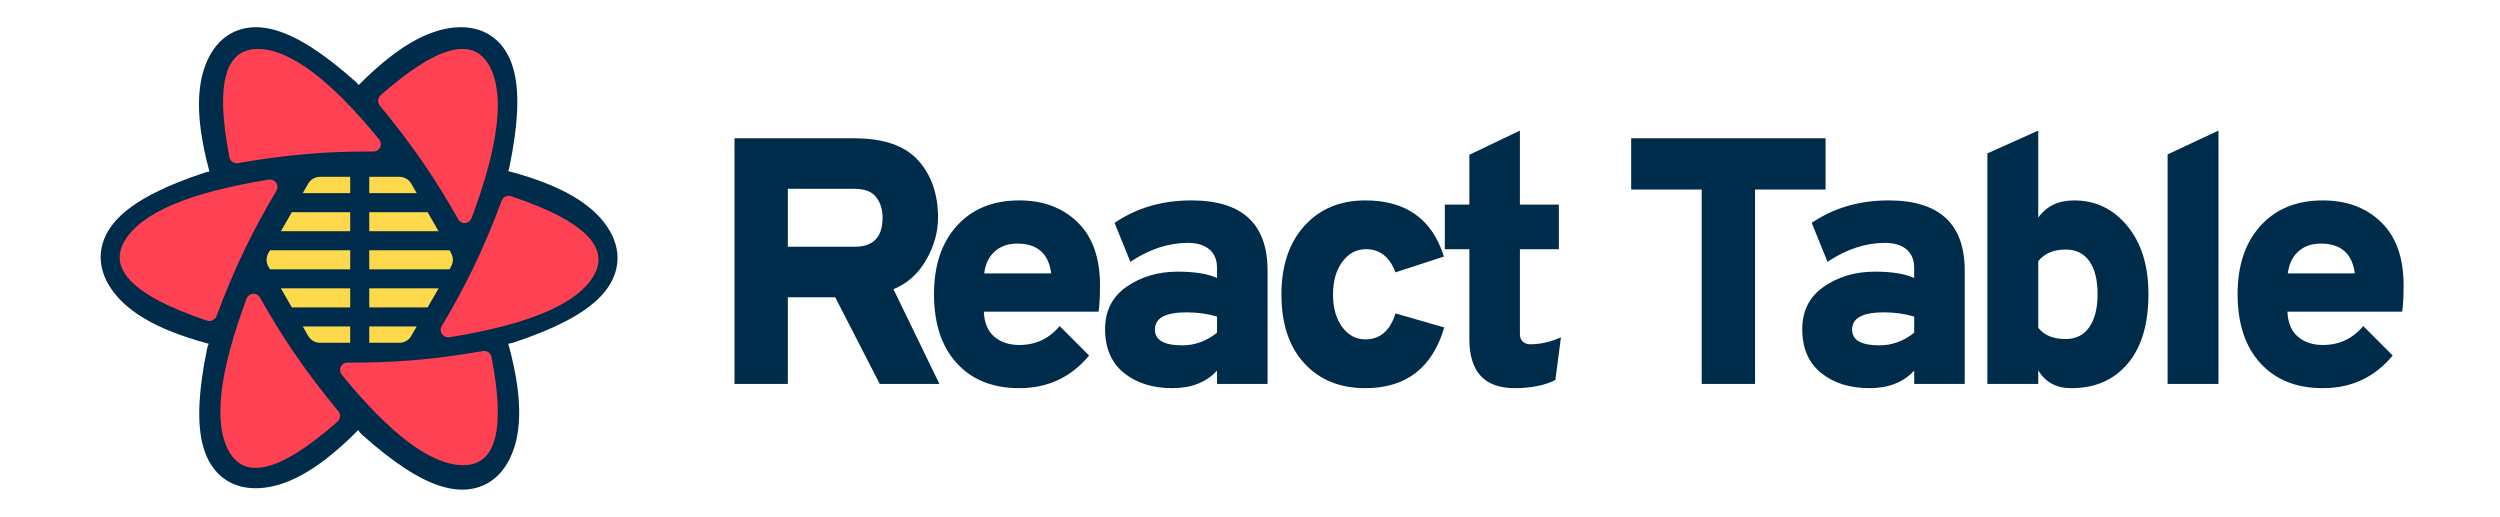
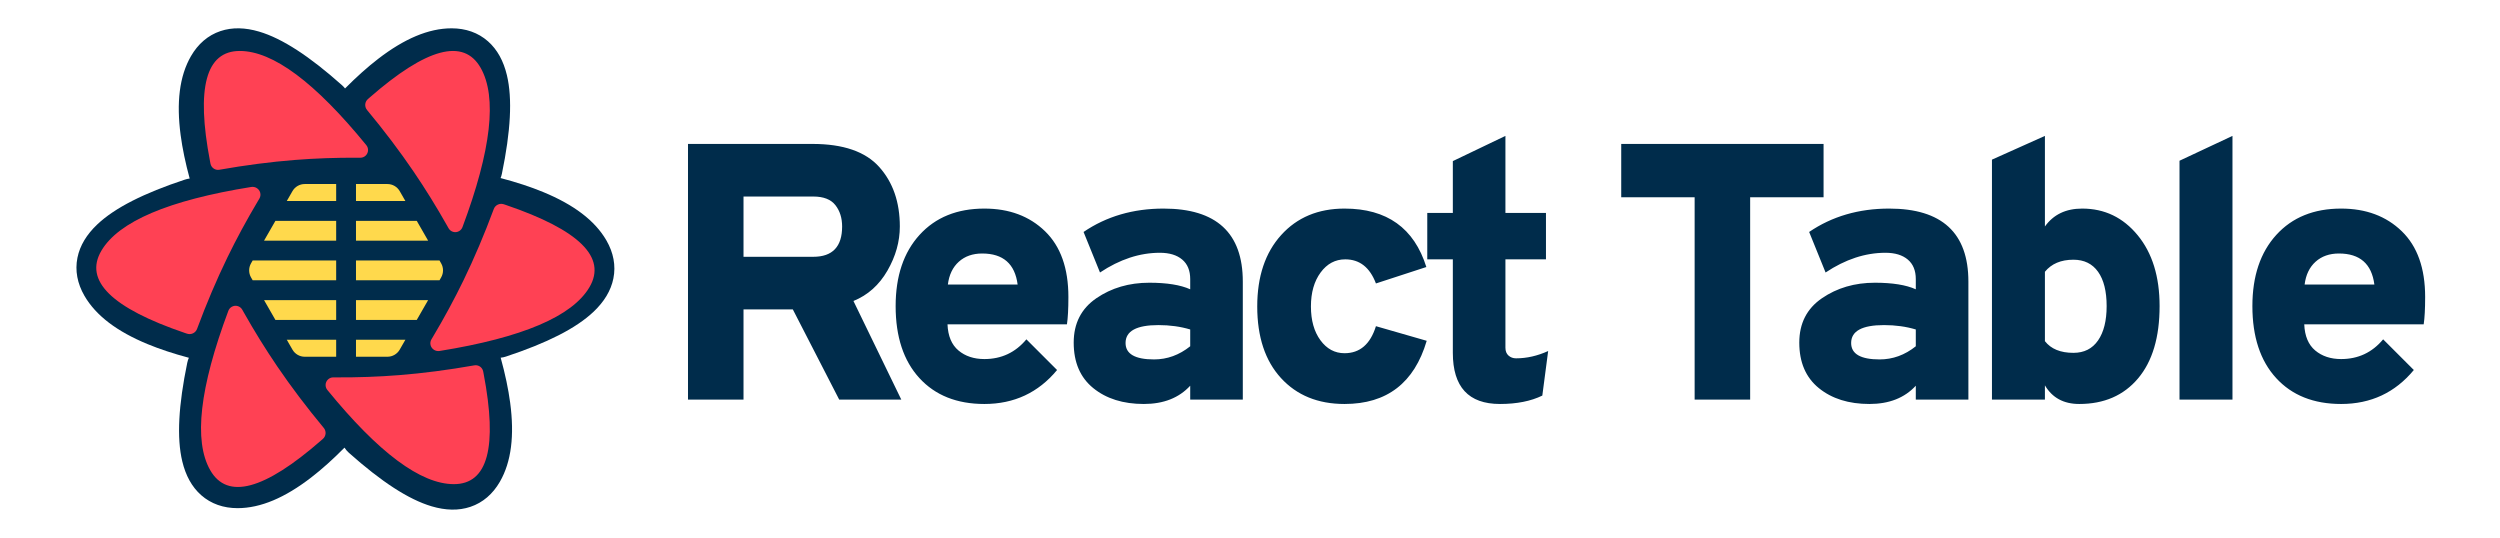
- <svg xmlns="http://www.w3.org/2000/svg" width="919px" height="190px" viewBox="0 0 919 190" version="1.1">
+ <svg xmlns="http://www.w3.org/2000/svg" width="883px" height="190px" viewBox="0 0 883 190" version="1.1">
  <g id="Page-1" stroke="none" stroke-width="1" fill="none" fill-rule="evenodd">
    <g id="og-light">
-       <path d="M289.608,141.138 L289.608,109.275 L307.023,109.275 L323.406,141.138 L345.336,141.138 L328.437,106.308 C333.511,104.244 337.51,100.675 340.434,95.601 C343.358,90.527 344.82,85.324 344.82,79.992 C344.82,71.392 342.39,64.383 337.531,58.965 C332.673,53.547 324.825,50.838 313.989,50.838 L313.989,50.838 L270,50.838 L270,141.138 L289.608,141.138 Z M314.247,90.699 L289.608,90.699 L289.608,69.414 L314.247,69.414 C317.859,69.414 320.461,70.424 322.051,72.445 C323.642,74.466 324.438,76.982 324.438,79.992 C324.438,87.13 321.041,90.699 314.247,90.699 L314.247,90.699 Z M374.687,142.686 C385.179,142.686 393.736,138.687 400.358,130.689 L400.358,130.689 L389.522,119.853 C385.652,124.497 380.707,126.819 374.687,126.819 C370.989,126.819 367.936,125.808 365.528,123.787 C363.12,121.766 361.83,118.692 361.658,114.564 L361.658,114.564 L403.841,114.564 C404.185,112.328 404.357,109.103 404.357,104.889 C404.357,94.741 401.605,87.001 396.101,81.669 C390.597,76.337 383.459,73.671 374.687,73.671 C365.055,73.671 357.423,76.767 351.79,82.959 C346.157,89.151 343.34,97.536 343.34,108.114 C343.34,118.95 346.135,127.421 351.725,133.527 C357.315,139.633 364.969,142.686 374.687,142.686 Z M386.426,100.503 L361.787,100.503 C362.217,97.063 363.507,94.376 365.657,92.441 C367.807,90.505 370.559,89.538 373.913,89.538 C381.309,89.538 385.48,93.193 386.426,100.503 L386.426,100.503 Z M430.999,142.686 C437.965,142.686 443.426,140.536 447.382,136.236 L447.382,136.236 L447.382,141.138 L465.958,141.138 L465.958,99.471 C465.958,82.271 456.627,73.671 437.965,73.671 C427.215,73.671 417.798,76.423 409.714,81.927 L409.714,81.927 L415.519,96.246 C422.485,91.602 429.537,89.28 436.675,89.28 C440.029,89.28 442.652,90.076 444.544,91.666 C446.436,93.257 447.382,95.558 447.382,98.568 L447.382,98.568 L447.382,102.18 C443.942,100.632 439.126,99.858 432.934,99.858 C425.796,99.858 419.561,101.686 414.229,105.341 C408.897,108.996 406.231,114.22 406.231,121.014 C406.231,127.98 408.532,133.333 413.133,137.075 C417.734,140.815 423.689,142.686 430.999,142.686 Z M434.611,126.948 C427.903,126.948 424.549,125.013 424.549,121.143 C424.549,116.929 428.419,114.822 436.159,114.822 C440.201,114.822 443.942,115.338 447.382,116.37 L447.382,116.37 L447.382,122.304 C443.512,125.4 439.255,126.948 434.611,126.948 Z M501.888,142.686 C516.852,142.686 526.527,135.247 530.913,120.369 L530.913,120.369 L512.982,115.209 C511.004,121.573 507.306,124.755 501.888,124.755 C498.448,124.755 495.61,123.228 493.374,120.175 C491.138,117.123 490.02,113.145 490.02,108.243 C490.02,103.341 491.16,99.342 493.439,96.246 C495.718,93.15 498.62,91.602 502.146,91.602 C507.22,91.602 510.832,94.44 512.982,100.116 L512.982,100.116 L530.784,94.311 C526.484,80.551 516.852,73.671 501.888,73.671 C492.6,73.671 485.14,76.788 479.507,83.023 C473.874,89.258 471.057,97.665 471.057,108.243 C471.057,118.993 473.852,127.421 479.442,133.527 C485.032,139.633 492.514,142.686 501.888,142.686 Z M556.782,142.686 C562.716,142.686 567.704,141.697 571.746,139.719 L571.746,139.719 L573.81,123.981 C570.026,125.701 566.242,126.561 562.458,126.561 C561.426,126.561 560.544,126.239 559.813,125.594 C559.082,124.948 558.717,124.024 558.717,122.82 L558.717,122.82 L558.717,91.602 L573.036,91.602 L573.036,75.219 L558.717,75.219 L558.717,48 L540.141,56.901 L540.141,75.219 L531.111,75.219 L531.111,91.602 L540.141,91.602 L540.141,124.626 C540.141,136.666 545.688,142.686 556.782,142.686 Z M645.154,141.138 L645.154,69.672 L671.083,69.672 L671.083,50.838 L599.617,50.838 L599.617,69.672 L625.546,69.672 L625.546,141.138 L645.154,141.138 Z M687.276,142.686 C694.242,142.686 699.703,140.536 703.659,136.236 L703.659,136.236 L703.659,141.138 L722.235,141.138 L722.235,99.471 C722.235,82.271 712.904,73.671 694.242,73.671 C683.492,73.671 674.075,76.423 665.991,81.927 L665.991,81.927 L671.796,96.246 C678.762,91.602 685.814,89.28 692.952,89.28 C696.306,89.28 698.929,90.076 700.821,91.666 C702.713,93.257 703.659,95.558 703.659,98.568 L703.659,98.568 L703.659,102.18 C700.219,100.632 695.403,99.858 689.211,99.858 C682.073,99.858 675.838,101.686 670.506,105.341 C665.174,108.996 662.508,114.22 662.508,121.014 C662.508,127.98 664.809,133.333 669.41,137.075 C674.011,140.815 679.966,142.686 687.276,142.686 Z M690.888,126.948 C684.18,126.948 680.826,125.013 680.826,121.143 C680.826,116.929 684.696,114.822 692.436,114.822 C696.478,114.822 700.219,115.338 703.659,116.37 L703.659,116.37 L703.659,122.304 C699.789,125.4 695.532,126.948 690.888,126.948 Z M761.39,142.686 C770.162,142.686 777.085,139.676 782.159,133.656 C787.233,127.636 789.77,119.122 789.77,108.114 C789.77,97.708 787.19,89.366 782.03,83.088 C776.87,76.81 770.334,73.671 762.422,73.671 C756.66,73.671 752.274,75.778 749.264,79.992 L749.264,79.992 L749.264,48 L730.559,56.385 L730.559,141.138 L749.264,141.138 L749.264,136.107 C751.844,140.493 755.886,142.686 761.39,142.686 Z M759.326,124.626 C754.768,124.626 751.414,123.25 749.264,120.498 L749.264,120.498 L749.264,95.988 C751.586,93.15 754.94,91.731 759.326,91.731 C763.11,91.731 766.013,93.15 768.034,95.988 C770.055,98.826 771.065,102.868 771.065,108.114 C771.065,113.274 770.055,117.316 768.034,120.24 C766.013,123.164 763.11,124.626 759.326,124.626 Z M815.509,141.138 L815.509,48 L796.804,56.772 L796.804,141.138 L815.509,141.138 Z M853.891,142.686 C864.383,142.686 872.94,138.687 879.562,130.689 L879.562,130.689 L868.726,119.853 C864.856,124.497 859.911,126.819 853.891,126.819 C850.193,126.819 847.14,125.808 844.732,123.787 C842.324,121.766 841.034,118.692 840.862,114.564 L840.862,114.564 L883.045,114.564 C883.389,112.328 883.561,109.103 883.561,104.889 C883.561,94.741 880.809,87.001 875.305,81.669 C869.801,76.337 862.663,73.671 853.891,73.671 C844.259,73.671 836.626,76.767 830.993,82.959 C825.36,89.151 822.544,97.536 822.544,108.114 C822.544,118.95 825.339,127.421 830.929,133.527 C836.519,139.633 844.173,142.686 853.891,142.686 Z M865.63,100.503 L840.991,100.503 C841.421,97.063 842.711,94.376 844.861,92.441 C847.011,90.505 849.763,89.538 853.117,89.538 C860.513,89.538 864.684,93.193 865.63,100.503 L865.63,100.503 Z" id="ReactTable" fill="#002C4B" fill-rule="nonzero" />
-       <g id="Group" transform="translate(37, 10)">
+       <path d="M262.608,141.138 L262.608,109.275 L280.023,109.275 L296.406,141.138 L318.336,141.138 L301.437,106.308 C306.511,104.244 310.51,100.675 313.434,95.601 C316.358,90.527 317.82,85.324 317.82,79.992 C317.82,71.392 315.39,64.383 310.531,58.965 C305.673,53.547 297.825,50.838 286.989,50.838 L286.989,50.838 L243,50.838 L243,141.138 L262.608,141.138 Z M287.247,90.699 L262.608,90.699 L262.608,69.414 L287.247,69.414 C290.859,69.414 293.461,70.424 295.051,72.445 C296.642,74.466 297.438,76.982 297.438,79.992 C297.438,87.13 294.041,90.699 287.247,90.699 L287.247,90.699 Z M347.687,142.686 C358.179,142.686 366.736,138.687 373.358,130.689 L373.358,130.689 L362.522,119.853 C358.652,124.497 353.707,126.819 347.687,126.819 C343.989,126.819 340.936,125.808 338.528,123.787 C336.12,121.766 334.83,118.692 334.658,114.564 L334.658,114.564 L376.841,114.564 C377.185,112.328 377.357,109.103 377.357,104.889 C377.357,94.741 374.605,87.001 369.101,81.669 C363.597,76.337 356.459,73.671 347.687,73.671 C338.055,73.671 330.423,76.767 324.79,82.959 C319.157,89.151 316.34,97.536 316.34,108.114 C316.34,118.95 319.135,127.421 324.725,133.527 C330.315,139.633 337.969,142.686 347.687,142.686 Z M359.426,100.503 L334.787,100.503 C335.217,97.063 336.507,94.376 338.657,92.441 C340.807,90.505 343.559,89.538 346.913,89.538 C354.309,89.538 358.48,93.193 359.426,100.503 L359.426,100.503 Z M403.999,142.686 C410.965,142.686 416.426,140.536 420.382,136.236 L420.382,136.236 L420.382,141.138 L438.958,141.138 L438.958,99.471 C438.958,82.271 429.627,73.671 410.965,73.671 C400.215,73.671 390.798,76.423 382.714,81.927 L382.714,81.927 L388.519,96.246 C395.485,91.602 402.537,89.28 409.675,89.28 C413.029,89.28 415.652,90.076 417.544,91.666 C419.436,93.257 420.382,95.558 420.382,98.568 L420.382,98.568 L420.382,102.18 C416.942,100.632 412.126,99.858 405.934,99.858 C398.796,99.858 392.561,101.686 387.229,105.341 C381.897,108.996 379.231,114.22 379.231,121.014 C379.231,127.98 381.532,133.333 386.133,137.075 C390.734,140.815 396.689,142.686 403.999,142.686 Z M407.611,126.948 C400.903,126.948 397.549,125.013 397.549,121.143 C397.549,116.929 401.419,114.822 409.159,114.822 C413.201,114.822 416.942,115.338 420.382,116.37 L420.382,116.37 L420.382,122.304 C416.512,125.4 412.255,126.948 407.611,126.948 Z M474.888,142.686 C489.852,142.686 499.527,135.247 503.913,120.369 L503.913,120.369 L485.982,115.209 C484.004,121.573 480.306,124.755 474.888,124.755 C471.448,124.755 468.61,123.228 466.374,120.175 C464.138,117.123 463.02,113.145 463.02,108.243 C463.02,103.341 464.16,99.342 466.439,96.246 C468.718,93.15 471.62,91.602 475.146,91.602 C480.22,91.602 483.832,94.44 485.982,100.116 L485.982,100.116 L503.784,94.311 C499.484,80.551 489.852,73.671 474.888,73.671 C465.6,73.671 458.14,76.788 452.507,83.023 C446.874,89.258 444.057,97.665 444.057,108.243 C444.057,118.993 446.852,127.421 452.442,133.527 C458.032,139.633 465.514,142.686 474.888,142.686 Z M529.782,142.686 C535.716,142.686 540.704,141.697 544.746,139.719 L544.746,139.719 L546.81,123.981 C543.026,125.701 539.242,126.561 535.458,126.561 C534.426,126.561 533.544,126.239 532.813,125.594 C532.082,124.948 531.717,124.024 531.717,122.82 L531.717,122.82 L531.717,91.602 L546.036,91.602 L546.036,75.219 L531.717,75.219 L531.717,48 L513.141,56.901 L513.141,75.219 L504.111,75.219 L504.111,91.602 L513.141,91.602 L513.141,124.626 C513.141,136.666 518.688,142.686 529.782,142.686 Z M618.154,141.138 L618.154,69.672 L644.083,69.672 L644.083,50.838 L572.617,50.838 L572.617,69.672 L598.546,69.672 L598.546,141.138 L618.154,141.138 Z M660.276,142.686 C667.242,142.686 672.703,140.536 676.659,136.236 L676.659,136.236 L676.659,141.138 L695.235,141.138 L695.235,99.471 C695.235,82.271 685.904,73.671 667.242,73.671 C656.492,73.671 647.075,76.423 638.991,81.927 L638.991,81.927 L644.796,96.246 C651.762,91.602 658.814,89.28 665.952,89.28 C669.306,89.28 671.929,90.076 673.821,91.666 C675.713,93.257 676.659,95.558 676.659,98.568 L676.659,98.568 L676.659,102.18 C673.219,100.632 668.403,99.858 662.211,99.858 C655.073,99.858 648.838,101.686 643.506,105.341 C638.174,108.996 635.508,114.22 635.508,121.014 C635.508,127.98 637.809,133.333 642.41,137.075 C647.011,140.815 652.966,142.686 660.276,142.686 Z M663.888,126.948 C657.18,126.948 653.826,125.013 653.826,121.143 C653.826,116.929 657.696,114.822 665.436,114.822 C669.478,114.822 673.219,115.338 676.659,116.37 L676.659,116.37 L676.659,122.304 C672.789,125.4 668.532,126.948 663.888,126.948 Z M734.39,142.686 C743.162,142.686 750.085,139.676 755.159,133.656 C760.233,127.636 762.77,119.122 762.77,108.114 C762.77,97.708 760.19,89.366 755.03,83.088 C749.87,76.81 743.334,73.671 735.422,73.671 C729.66,73.671 725.274,75.778 722.264,79.992 L722.264,79.992 L722.264,48 L703.559,56.385 L703.559,141.138 L722.264,141.138 L722.264,136.107 C724.844,140.493 728.886,142.686 734.39,142.686 Z M732.326,124.626 C727.768,124.626 724.414,123.25 722.264,120.498 L722.264,120.498 L722.264,95.988 C724.586,93.15 727.94,91.731 732.326,91.731 C736.11,91.731 739.013,93.15 741.034,95.988 C743.055,98.826 744.065,102.868 744.065,108.114 C744.065,113.274 743.055,117.316 741.034,120.24 C739.013,123.164 736.11,124.626 732.326,124.626 Z M788.509,141.138 L788.509,48 L769.804,56.772 L769.804,141.138 L788.509,141.138 Z M826.891,142.686 C837.383,142.686 845.94,138.687 852.562,130.689 L852.562,130.689 L841.726,119.853 C837.856,124.497 832.911,126.819 826.891,126.819 C823.193,126.819 820.14,125.808 817.732,123.787 C815.324,121.766 814.034,118.692 813.862,114.564 L813.862,114.564 L856.045,114.564 C856.389,112.328 856.561,109.103 856.561,104.889 C856.561,94.741 853.809,87.001 848.305,81.669 C842.801,76.337 835.663,73.671 826.891,73.671 C817.259,73.671 809.626,76.767 803.993,82.959 C798.36,89.151 795.544,97.536 795.544,108.114 C795.544,118.95 798.339,127.421 803.929,133.527 C809.519,139.633 817.173,142.686 826.891,142.686 Z M838.63,100.503 L813.991,100.503 C814.421,97.063 815.711,94.376 817.861,92.441 C820.011,90.505 822.763,89.538 826.117,89.538 C833.513,89.538 837.684,93.193 838.63,100.503 L838.63,100.503 Z" id="ReactTable" fill="#002C4B" fill-rule="nonzero" />
+       <g id="Group" transform="translate(27, 10)">
        <path d="M39.724,51.344 C36.631,36.363 35.968,24.873 37.967,16.529 C39.156,11.567 41.329,7.519 44.635,4.598 C48.124,1.515 52.536,0.002 57.493,0.002 C65.671,0.002 74.268,3.727 83.456,10.804 C87.203,13.691 91.092,17.17 95.132,21.244 C95.453,20.831 95.817,20.441 96.221,20.081 C107.641,9.915 117.255,3.599 125.478,1.164 C130.368,-0.284 134.959,-0.422 139.139,0.983 C143.552,2.466 147.068,5.533 149.548,9.828 C153.642,16.917 154.722,26.231 153.196,37.732 C152.573,42.42 151.51,47.526 150.007,53.059 C150.574,53.128 151.142,53.253 151.705,53.44 C166.194,58.236 176.454,63.394 182.665,69.288 C186.361,72.795 188.774,76.7 189.646,81.022 C190.567,85.584 189.669,90.159 187.192,94.451 C183.105,101.53 175.592,107.112 164.888,111.534 C160.59,113.31 155.727,114.918 150.293,116.364 C150.541,116.923 150.734,117.517 150.862,118.14 C153.955,133.121 154.619,144.611 152.619,152.954 C151.431,157.916 149.257,161.964 145.952,164.885 C142.462,167.968 138.05,169.481 133.093,169.481 C124.915,169.481 116.318,165.756 107.13,158.679 C103.343,155.762 99.411,152.239 95.325,148.109 C94.905,148.765 94.389,149.376 93.779,149.919 C82.359,160.085 72.745,166.401 64.522,168.836 C59.632,170.284 55.041,170.422 50.861,169.017 C46.448,167.534 42.932,164.467 40.452,160.172 C36.358,153.083 35.278,143.769 36.804,132.268 C37.449,127.411 38.568,122.104 40.158,116.339 C39.536,116.276 38.912,116.145 38.295,115.941 C23.806,111.144 13.546,105.986 7.335,100.092 C3.639,96.585 1.226,92.68 0.354,88.358 C-0.567,83.796 0.331,79.221 2.808,74.929 C6.895,67.85 14.408,62.268 25.112,57.846 C29.539,56.018 34.564,54.367 40.194,52.887 C39.993,52.397 39.835,51.881 39.724,51.344 Z" id="Path" fill="#002C4B" fill-rule="nonzero" transform="translate(95, 85) scale(-1, 1) translate(-95, -85) " />
        <path d="M91.735,110 L91.735,116 L80.632,116 C78.841,116 77.187,115.042 76.295,113.488 L74.294,110 L91.735,110 Z M116.181,110 L114.18,113.488 C113.289,115.042 111.635,116 109.844,116 L98.735,116 L98.735,110 L116.181,110 Z M91.735,96 L91.735,103 L70.277,103 L66.26,96 L91.735,96 Z M124.215,96 L120.198,103 L98.735,103 L98.735,96 L124.215,96 Z M91.735,82 L91.735,89 L62.244,89 L61.663,87.988 C60.779,86.447 60.779,84.553 61.663,83.012 L62.243,82 L91.735,82 Z M128.232,82 L128.812,83.012 C129.697,84.553 129.697,86.447 128.812,87.988 L128.231,89 L98.735,89 L98.735,82 L128.232,82 Z M91.735,68 L91.735,75 L66.26,75 L70.277,68 L91.735,68 Z M120.198,68 L124.215,75 L98.735,75 L98.735,68 L120.198,68 Z M91.735,55 L91.735,61 L74.293,61 L76.295,57.512 C77.187,55.958 78.841,55 80.632,55 L91.735,55 Z M109.844,55 C111.635,55 113.289,55.958 114.18,57.512 L116.182,61 L98.735,61 L98.735,55 L109.844,55 Z" id="Polygon-2" fill="#FFD94C" />
        <path d="M54.86,98.358 C56.172,97.608 57.836,98.075 58.578,99.399 L58.578,99.399 L59.053,100.244 C62.856,106.983 66.819,113.38 70.941,119.435 C75.808,126.585 81.282,133.824 87.362,141.151 C88.317,142.301 88.185,144.011 87.066,144.998 L87.066,144.998 L86.454,145.535 C66.347,163.103 53.278,166.613 47.248,156.062 C41.35,145.743 43.484,126.983 53.651,99.783 C53.877,99.18 54.305,98.675 54.86,98.358 Z M140.534,119.042 C141.986,118.785 143.375,119.742 143.66,121.194 L143.66,121.194 L143.813,121.986 C148.782,147.995 145.283,161 133.316,161 C121.61,161 106.709,149.909 88.613,127.727 C88.211,127.235 87.995,126.617 88,125.982 C88.013,124.481 89.236,123.275 90.731,123.288 L90.731,123.288 L91.685,123.295 C99.306,123.336 106.714,123.072 113.911,122.501 C122.409,121.828 131.284,120.675 140.534,119.042 Z M147.409,63.812 C147.932,62.403 149.508,61.663 150.955,62.149 L150.955,62.149 L151.743,62.415 C177.584,71.218 187.402,80.892 181.198,91.437 C175.13,101.751 157.484,109.26 128.262,113.964 C127.614,114.068 126.949,113.946 126.383,113.619 C125.047,112.847 124.602,111.158 125.389,109.847 L125.389,109.847 L125.889,109.01 C129.877,102.316 133.481,95.654 136.702,89.024 C140.505,81.195 144.074,72.791 147.409,63.812 Z M61.738,56.036 C62.386,55.932 63.051,56.054 63.617,56.381 C64.953,57.153 65.398,58.842 64.611,60.153 L64.611,60.153 L64.111,60.99 C60.123,67.684 56.519,74.346 53.298,80.976 C49.495,88.805 45.926,97.209 42.591,106.188 C42.068,107.597 40.492,108.337 39.045,107.851 L39.045,107.851 L38.257,107.585 C12.416,98.782 2.598,89.108 8.802,78.563 C14.87,68.249 32.516,60.74 61.738,56.036 Z M103.546,24.465 C123.653,6.897 136.722,3.387 142.752,13.938 C148.65,24.257 146.516,43.017 136.349,70.217 C136.123,70.82 135.695,71.325 135.14,71.642 C133.828,72.392 132.164,71.925 131.422,70.601 L131.422,70.601 L130.947,69.756 C127.144,63.017 123.181,56.62 119.059,50.565 C114.192,43.415 108.718,36.176 102.638,28.849 C101.683,27.699 101.815,25.989 102.934,25.002 L102.934,25.002 Z M57.684,8 C69.39,8 84.291,19.091 102.387,41.273 C102.789,41.765 103.005,42.383 103,43.018 C102.987,44.519 101.764,45.725 100.269,45.712 L100.269,45.712 L99.315,45.705 C91.694,45.664 84.286,45.928 77.089,46.499 C68.591,47.172 59.716,48.325 50.466,49.958 C49.014,50.215 47.625,49.258 47.34,47.806 L47.34,47.806 L47.187,47.014 C42.218,21.005 45.717,8 57.684,8 Z" id="Combined-Shape" fill="#FF4154" />
      </g>
    </g>
  </g>
</svg>
